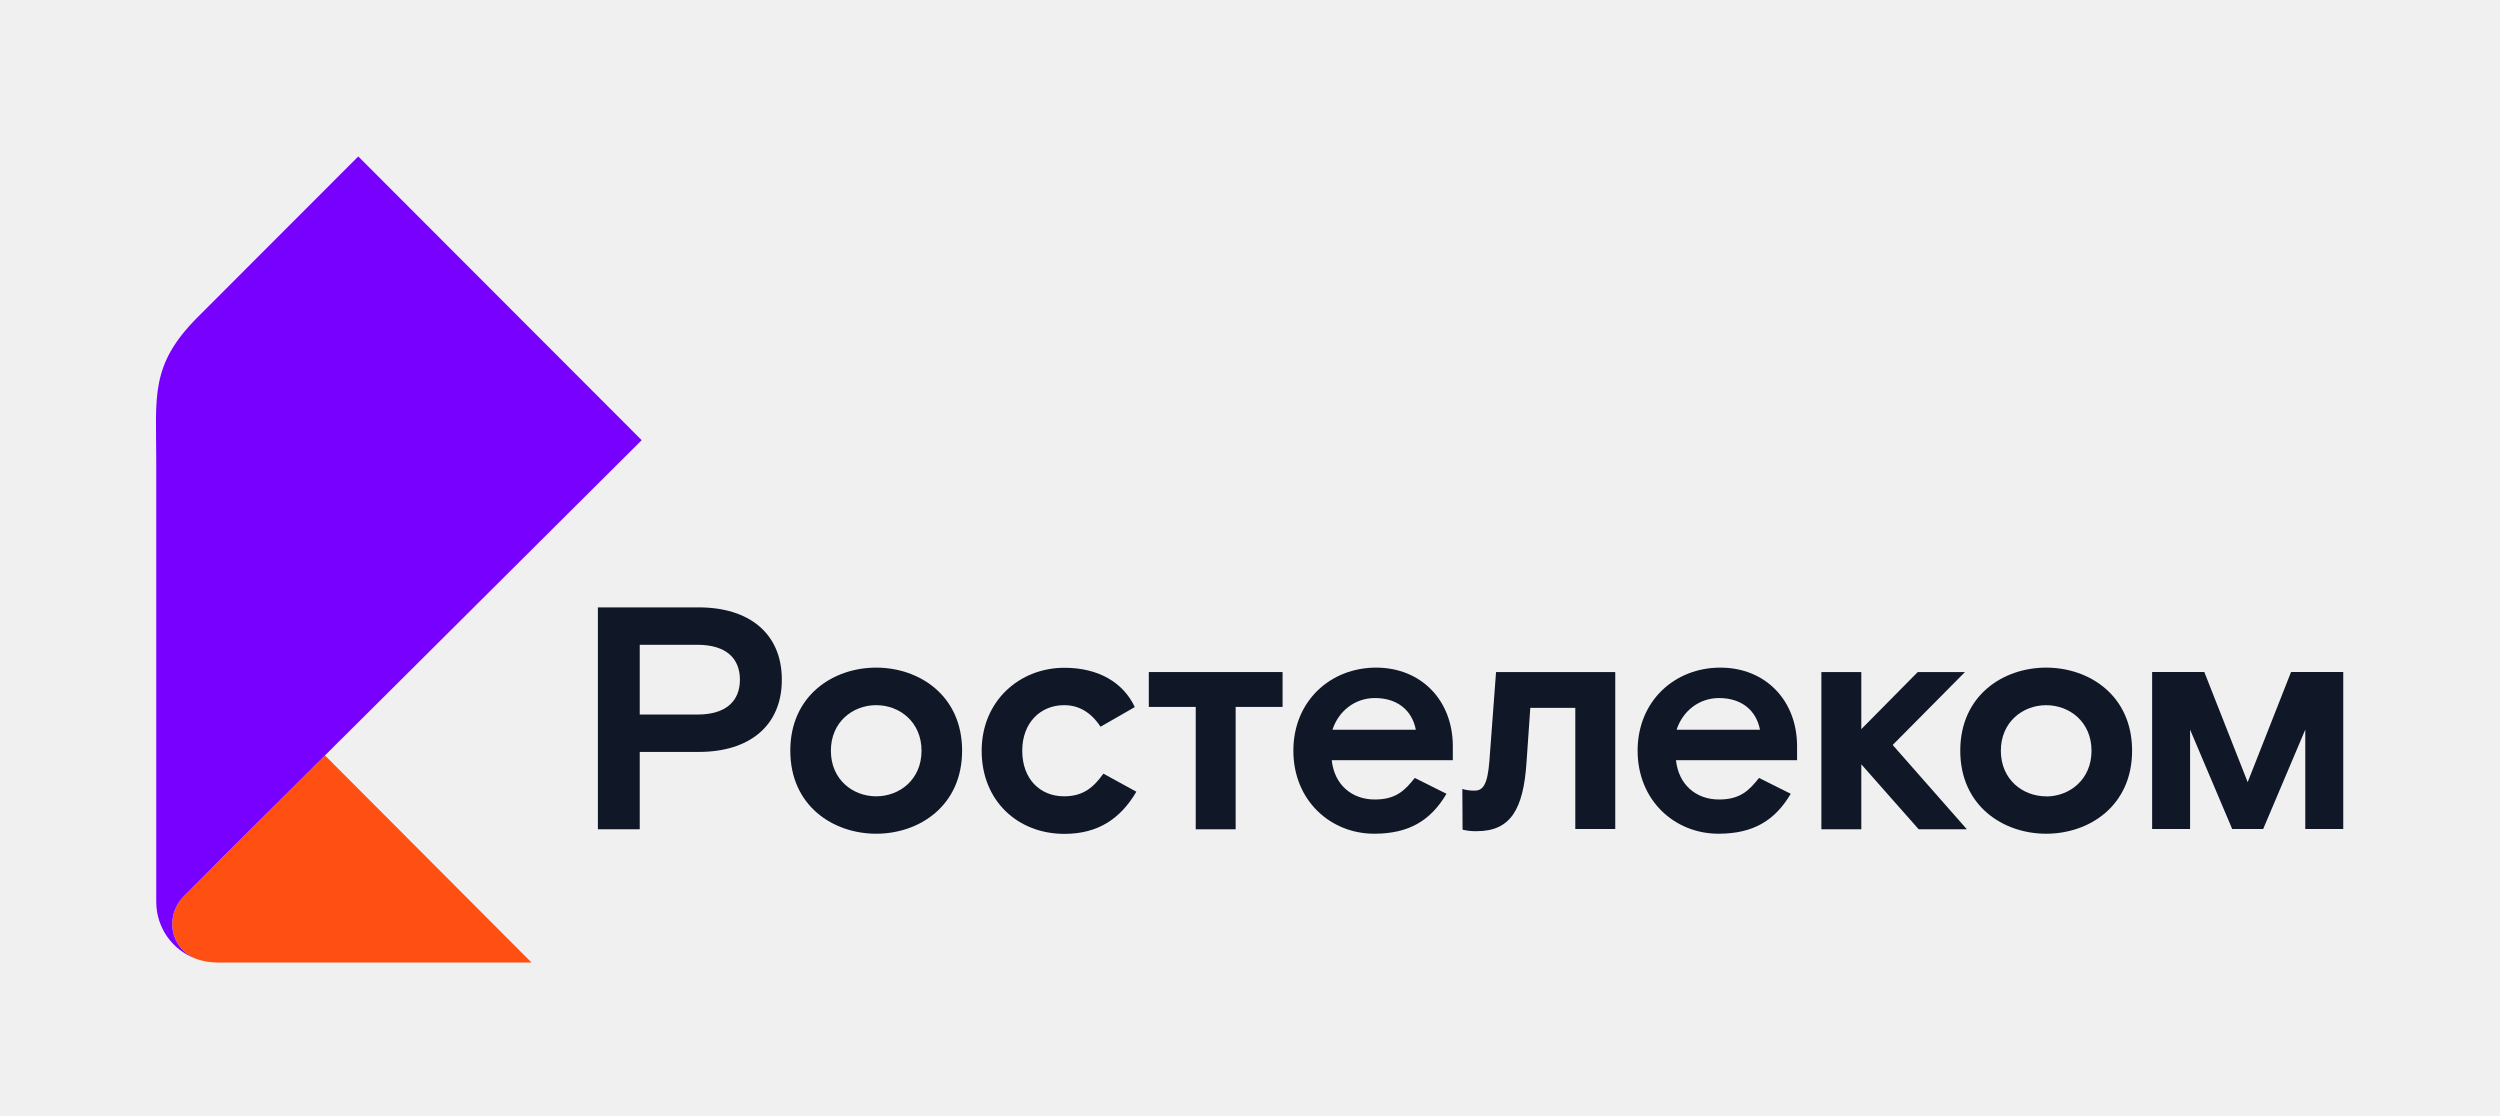
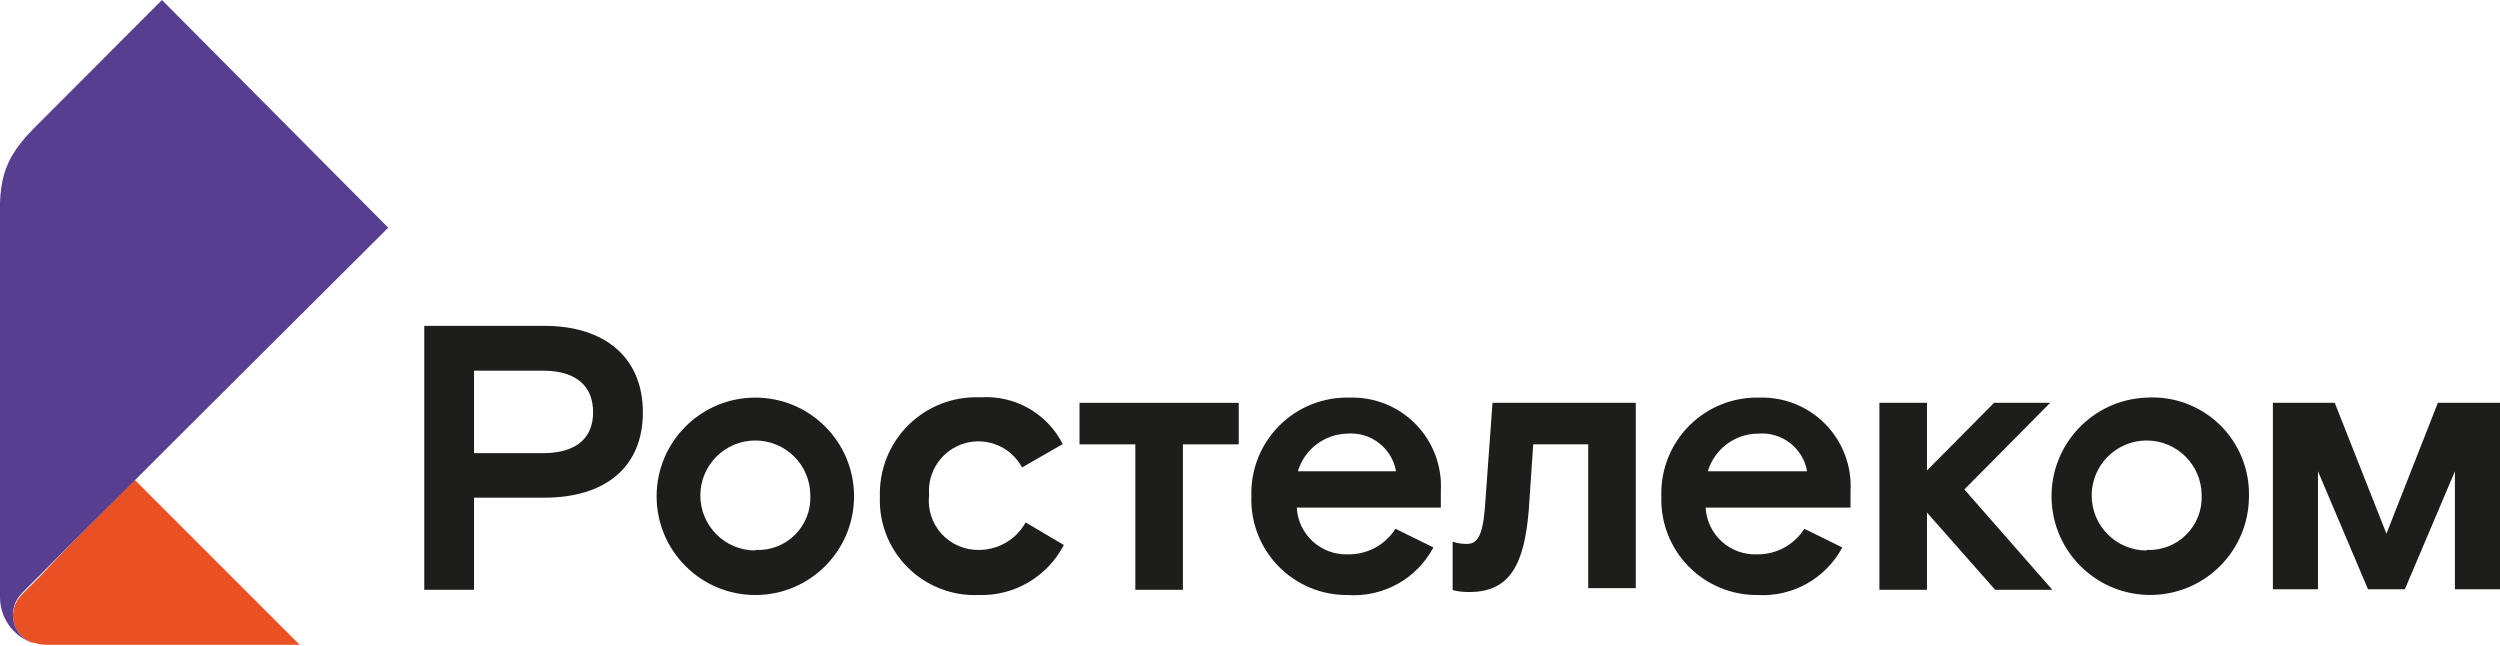
- <svg xmlns="http://www.w3.org/2000/svg" id="Layer_1" data-name="Layer 1" viewBox="0 0 1152 514">
+ <svg xmlns="http://www.w3.org/2000/svg" id="Слой_1" data-name="Слой 1" viewBox="0 0 90.92 23.48">
  <defs>
-     <style>.cls-1{fill:none;}.cls-2{fill:#ff4f12;}.cls-3{opacity:0.81;}.cls-4{fill:#70f;}.cls-5{fill:#101828;}</style>
+     <style>.cls-1{fill:#fff;}.cls-2{fill:#e95125;}.cls-3{fill:#573e91;}.cls-4{fill:#1d1d1b;}</style>
  </defs>
-   <path class="cls-1" d="M149.76,348.12l0,.05c-17.6,17.49-29.23,29-37.8,37.58-7.61,7.59-12.81,12.81-17.63,17.69L84.15,413.55h0a18.18,18.18,0,0,0-4.78,12.31,17.08,17.08,0,0,0,10.83,15.88h0c.22.09.44.19.67.27s.43.13.73.2a28.28,28.28,0,0,0,8.23,1.29H244.91l-95.15-95.41Z" />
-   <path class="cls-2" d="M90.19,441.76h0c.22.09.44.19.67.27s.43.13.73.2a28.28,28.28,0,0,0,8.23,1.29H244.91l-95.15-95.41h0l0,.05c-17.6,17.49-29.23,29-37.8,37.58-7.61,7.59-12.81,12.81-17.63,17.69L84.15,413.55h0a18.18,18.18,0,0,0-4.78,12.31A17.08,17.08,0,0,0,90.19,441.76Z" />
-   <path class="cls-4" d="M79.36,425.88a18.18,18.18,0,0,1,4.78-12.31h0l10.13-10.11c4.82-4.88,10-10.1,17.63-17.69,8.57-8.54,20.2-20.09,37.8-37.58l0-.05h0l17.14-17.05.35-.34c28.48-28.32,69-68.67,128.5-127.92L165.09,72.09l-74,74.06C69,168.25,72,182.72,72,212.42V415.61a27.89,27.89,0,0,0,18.19,26.15h0A17.08,17.08,0,0,1,79.36,425.88Z" />
-   <polygon class="cls-5" points="905.46 309.68 883.7 309.68 857.69 335.98 857.69 309.68 839.29 309.68 839.29 382.14 857.69 382.14 857.69 352.19 884.13 382.14 906.34 382.14 872.15 343.28 905.46 309.68" />
-   <path class="cls-5" d="M322,279.88H275.5V382.14h19.29V346.49H322c23.08,0,38.27-11.83,38.27-33.3S345,279.88,322,279.88Zm-.59,49.38H294.79V297.12h26.58c13.44,0,19.58,6.43,19.58,16.07S334.81,329.26,321.37,329.26Z" />
-   <path class="cls-5" d="M403.75,307.64c-19.86,0-39.58,12.85-39.58,38.27s19.72,38.27,39.58,38.27,39.59-12.85,39.59-38.27S423.62,307.64,403.75,307.64Zm0,59.3c-10.8,0-20.88-7.74-20.88-21s10.08-21,20.88-21,20.89,7.75,20.89,21S414.56,366.94,403.75,366.94Z" />
-   <path class="cls-5" d="M490.34,366.94c-11.11,0-19.29-8-19.29-21s8.47-21,19.29-21c6.57,0,12.27,3.07,16.79,9.94l15.78-9.06c-5.26-11.25-16.65-18.11-32.43-18.11-20.6,0-38.13,15.19-38.13,38.27s16.66,38.27,38.13,38.27c15.49,0,25.86-7,33.16-19.43l-15.19-8.32C504.07,362.56,499.39,366.94,490.34,366.94Z" />
-   <path class="cls-5" d="M686.31,350.73c-.87,11.1-3.07,13.59-6.86,13.59a18.41,18.41,0,0,1-5.6-.76l.1,18.75a24.53,24.53,0,0,0,6.52.7c15.63,0,21.47-10.08,22.94-31.55l1.75-25.27H725.9V382h18.41V309.68H689.38Z" />
-   <path class="cls-5" d="M634.11,307.64c-21,0-38.13,15.33-38.13,38.27s17.09,38.27,37.25,38.27c15.92,0,26-6,33.31-18.4l-14.61-7.31c-4.53,5.7-8.62,9.94-18.41,9.94-10.81,0-18.7-7-19.86-18.12h55.8v-6.43C669.46,322.68,654.85,307.64,634.11,307.64ZM614,336.27c2.63-8.18,9.93-14.61,19.57-14.61,10.23,0,17.09,5.55,18.85,14.61Z" />
-   <path class="cls-5" d="M792.74,307.64c-21,0-38.13,15.33-38.13,38.27s17.09,38.27,37.25,38.27c15.93,0,26-6,33.31-18.4l-14.61-7.31c-4.53,5.7-8.62,9.94-18.4,9.94-10.81,0-18.7-7-19.87-18.12h55.8v-6.43C828.09,322.68,813.48,307.64,792.74,307.64Zm-20.16,28.63c2.63-8.18,9.93-14.61,19.58-14.61,10.22,0,17.09,5.55,18.84,14.61Z" />
-   <polygon class="cls-5" points="529.37 325.75 550.99 325.75 550.99 382.14 569.39 382.14 569.39 325.75 591.01 325.75 591.01 309.68 529.37 309.68 529.37 325.75" />
-   <path class="cls-5" d="M942.88,307.64c-19.87,0-39.59,12.85-39.59,38.27s19.72,38.27,39.59,38.27,39.59-12.85,39.59-38.27S962.75,307.64,942.88,307.64Zm0,59.31c-10.81,0-20.89-7.75-20.89-21s10.08-21,20.89-21,20.89,7.75,20.89,21S953.69,367,942.88,367Z" />
-   <polygon class="cls-5" points="1055.71 309.67 1035.73 360.41 1015.75 309.67 991.7 309.67 991.7 381.99 1009.19 381.99 1009.19 336.21 1028.59 381.99 1042.88 381.99 1062.27 336.21 1062.27 381.99 1079.77 381.99 1079.77 309.67 1055.71 309.67" />
+   <rect class="cls-1" x="-527.36" y="-74.58" width="1199.02" height="173.36" />
+   <path class="cls-2" d="M1.16,23.37h0l0,0h.05a1.77,1.77,0,0,0,.52.08h9.17l-6-6h0L2.53,19.83,1.42,21c-.39.38-.64.64-.64.64h0a1.14,1.14,0,0,0-.31.78A1.08,1.08,0,0,0,1.16,23.37Z" />
+   <path class="cls-3" d="M.47,22.37a1.14,1.14,0,0,1,.31-.78h0s.25-.26.64-.64l1.11-1.12,2.39-2.38h0L6,16.37l0,0,8.12-8.09L5.89,0,1.22,4.68C-.18,6.08,0,7,0,8.87V21.72a1.76,1.76,0,0,0,1.15,1.65h0A1.08,1.08,0,0,1,.47,22.37Z" />
+   <polygon class="cls-4" points="74.56 14.65 72.52 14.65 70.08 17.11 70.08 14.65 68.35 14.65 68.35 21.45 70.08 21.45 70.08 18.64 72.56 21.45 74.64 21.45 71.44 17.8 74.56 14.65" />
+   <path class="cls-4" d="M19.79,11.85H15.43v9.6h1.81V18.1h2.55C22,18.1,23.38,17,23.38,15S22,11.85,19.79,11.85Zm-.05,4.63h-2.5v-3h2.5c1.26,0,1.83.6,1.83,1.51S21,16.48,19.74,16.48Z" />
+   <path class="cls-4" d="M27.47,14.46a3.59,3.59,0,1,0,0,7.18,3.59,3.59,0,1,0,0-7.18Zm0,5.56a2,2,0,1,1,2-2A1.9,1.9,0,0,1,27.47,20Z" />
+   <path class="cls-4" d="M35.6,20a1.79,1.79,0,0,1-1.81-2,1.8,1.8,0,0,1,3.38-1l1.48-.85a3.12,3.12,0,0,0-3-1.7A3.5,3.5,0,0,0,32,18.05a3.45,3.45,0,0,0,3.58,3.59,3.37,3.37,0,0,0,3.11-1.82L37.3,19A1.94,1.94,0,0,1,35.6,20Z" />
+   <path class="cls-4" d="M54,18.5c-.08,1-.29,1.28-.64,1.28a1.56,1.56,0,0,1-.53-.08v1.76a2.21,2.21,0,0,0,.61.07c1.47,0,2-1,2.16-3l.16-2.37h2v5.23h1.73V14.65H54.28Z" />
+   <path class="cls-4" d="M49.09,14.46a3.48,3.48,0,0,0-3.58,3.59A3.47,3.47,0,0,0,49,21.64a3.28,3.28,0,0,0,3.13-1.73l-1.38-.68a2,2,0,0,1-1.72.93,1.8,1.8,0,0,1-1.87-1.7h5.24v-.6A3.22,3.22,0,0,0,49.09,14.46ZM47.2,17.14A1.92,1.92,0,0,1,49,15.77a1.66,1.66,0,0,1,1.77,1.37Z" />
+   <path class="cls-4" d="M64,14.46a3.48,3.48,0,0,0-3.58,3.59,3.47,3.47,0,0,0,3.5,3.59A3.28,3.28,0,0,0,67,19.91l-1.38-.68a2,2,0,0,1-1.72.93,1.8,1.8,0,0,1-1.87-1.7H67.3v-.6A3.22,3.22,0,0,0,64,14.46Zm-1.89,2.68a1.92,1.92,0,0,1,1.84-1.37,1.66,1.66,0,0,1,1.77,1.37Z" />
+   <polygon class="cls-4" points="39.26 16.16 41.29 16.16 41.29 21.45 43.02 21.45 43.02 16.16 45.05 16.16 45.05 14.65 39.26 14.65 39.26 16.16" />
+   <path class="cls-4" d="M78.07,14.46a3.59,3.59,0,1,0,3.72,3.59A3.51,3.51,0,0,0,78.07,14.46Zm0,5.56a2,2,0,1,1,2-2A1.91,1.91,0,0,1,78.07,20Z" />
+   <polygon class="cls-4" points="88.66 14.65 86.79 19.41 84.91 14.65 82.66 14.65 82.66 21.43 84.3 21.43 84.3 17.14 86.12 21.43 87.46 21.43 89.28 17.14 89.28 21.43 90.92 21.43 90.92 14.65 88.66 14.65" />
</svg>
